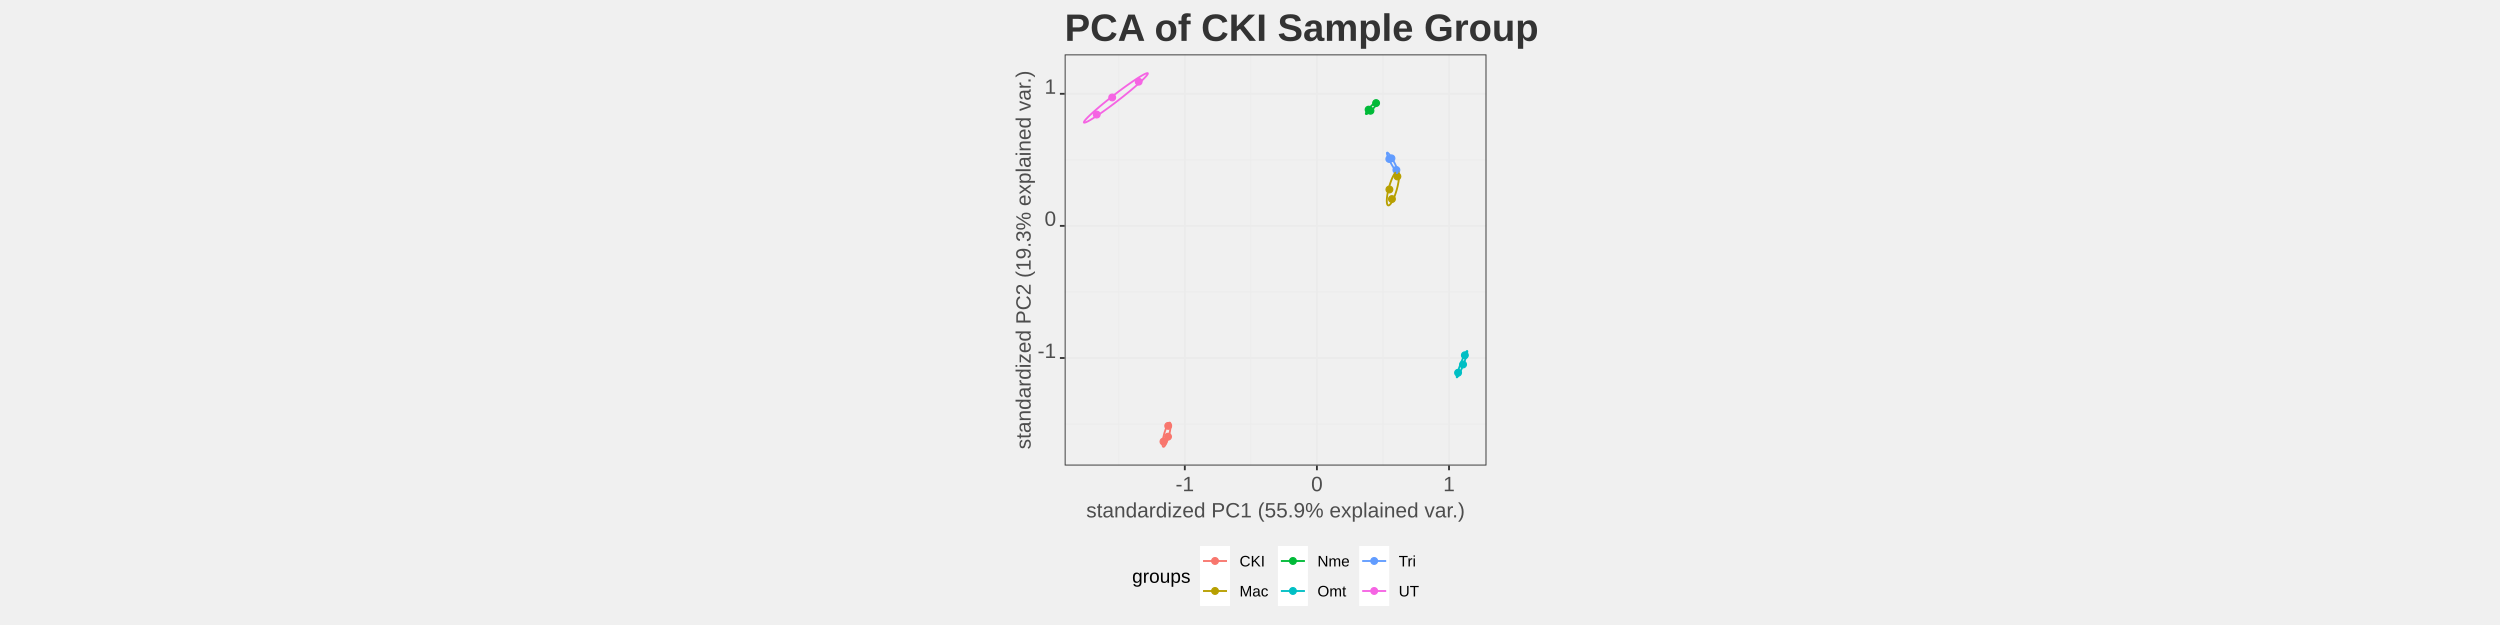
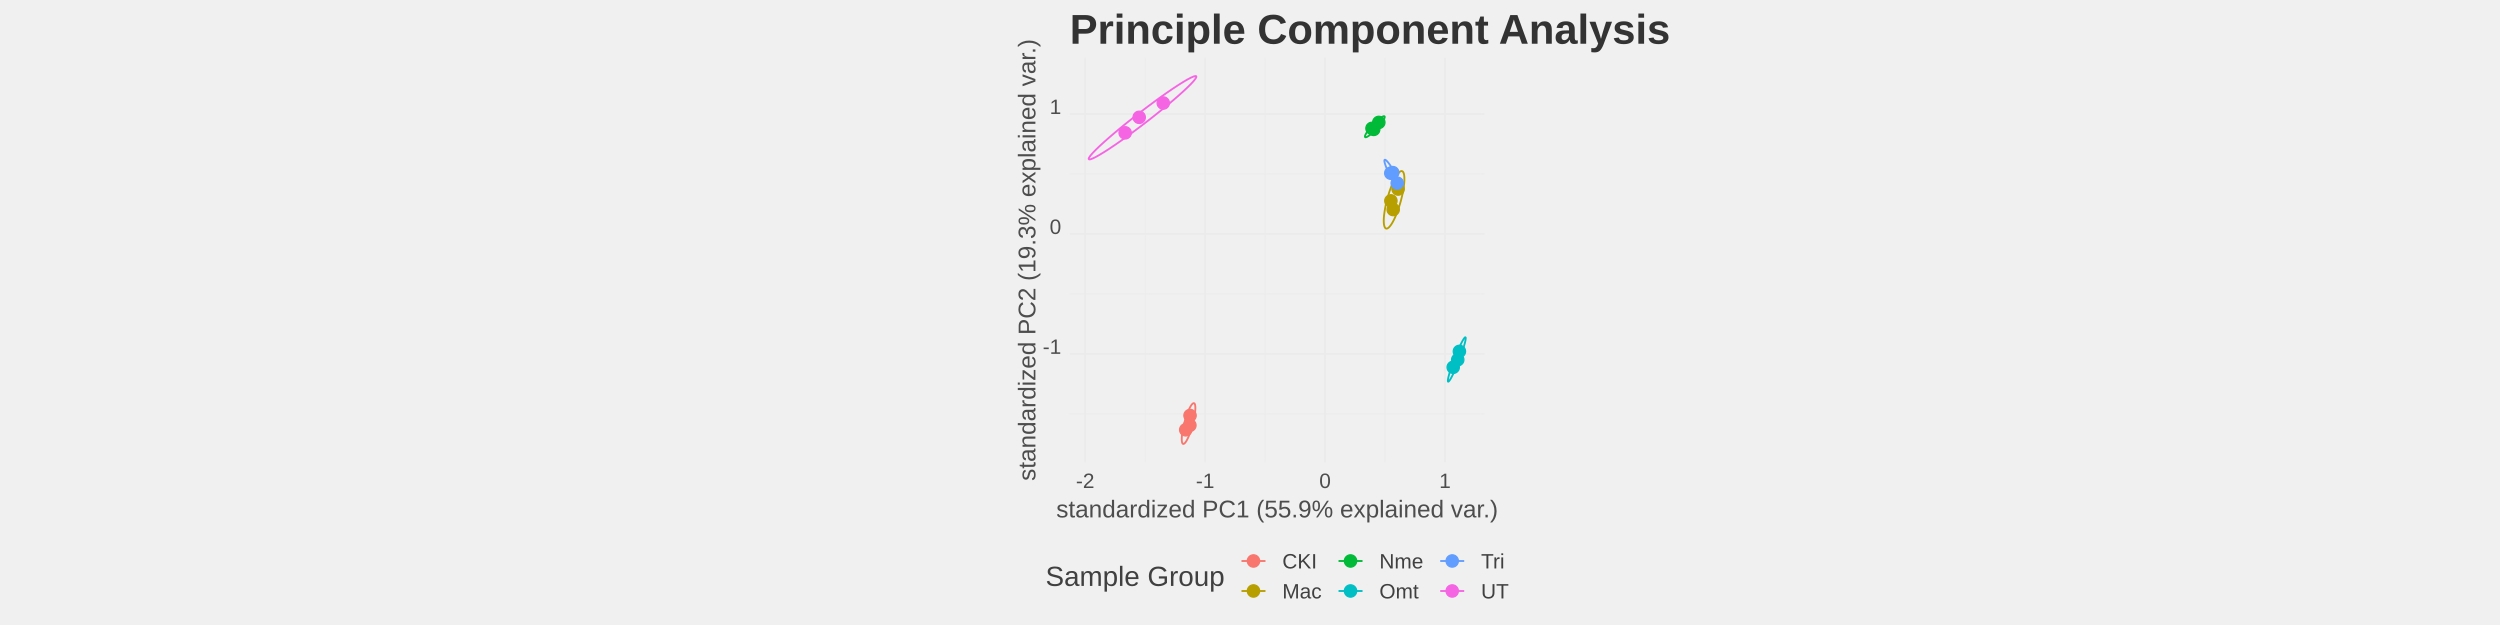
<svg xmlns="http://www.w3.org/2000/svg" class="svglite" width="1440.00pt" height="360.00pt" viewBox="0 0 1440.00 360.00">
  <defs>
    <style type="text/css">
    .svglite line, .svglite polyline, .svglite polygon, .svglite path, .svglite rect, .svglite circle {
      fill: none;
      stroke: #000000;
      stroke-linecap: round;
      stroke-linejoin: round;
      stroke-miterlimit: 10.00;
    }
  </style>
  </defs>
  <rect width="100%" height="100%" style="stroke: none; fill: none;" />
  <defs>
    <clipPath id="cpMC4wMHwxNDQwLjAwfDAuMDB8MzYwLjAw">
      <rect x="0.00" y="0.00" width="1440.00" height="360.00" />
    </clipPath>
  </defs>
  <g clip-path="url(#cpMC4wMHwxNDQwLjAwfDAuMDB8MzYwLjAw)">
</g>
  <defs>
-     <clipPath id="cpNTc4LjMxfDg2MS42OXwwLjAwfDM2MC4wMA==">
-       <rect x="578.31" y="0.00" width="283.37" height="360.00" />
+     <clipPath id="cpNTc5LjQxfDg2MC41OXwwLjAwfDM2MC4wMA==">
+       <rect x="579.41" y="0.00" width="281.17" height="360.00" />
    </clipPath>
  </defs>
-   <g clip-path="url(#cpNTc4LjMxfDg2MS42OXwwLjAwfDM2MC4wMA==)">
-     <rect x="578.31" y="0.00" width="283.37" height="360.00" style="stroke-width: 1.07; stroke: none;" />
+   <g clip-path="url(#cpNTc5LjQxfDg2MC41OXwwLjAwfDM2MC4wMA==)">
+     <rect x="579.41" y="0.00" width="281.17" height="360.00" style="stroke-width: 1.07; stroke: none;" />
  </g>
  <g clip-path="url(#cpMC4wMHwxNDQwLjAwfDAuMDB8MzYwLjAw)">
</g>
  <defs>
-     <clipPath id="cpNjEzLjI1fDg1Ni4yMXwzMS4zNXwyNjguMTQ=">
-       <rect x="613.25" y="31.35" width="242.95" height="236.79" />
+     <clipPath id="cpNjE2LjIwfDg1NS4xMXwzMy4xOXwyNjYuMjk=">
+       <rect x="616.20" y="33.19" width="238.90" height="233.10" />
    </clipPath>
  </defs>
-   <g clip-path="url(#cpNjEzLjI1fDg1Ni4yMXwzMS4zNXwyNjguMTQ=)">
-     <rect x="613.25" y="31.35" width="242.95" height="236.79" style="stroke-width: 1.07; stroke: none;" />
-     <polyline points="613.25,244.25 856.21,244.25 " style="stroke-width: 0.53; stroke: #EBEBEB; stroke-linecap: butt;" />
-     <polyline points="613.25,168.16 856.21,168.16 " style="stroke-width: 0.53; stroke: #EBEBEB; stroke-linecap: butt;" />
-     <polyline points="613.25,92.07 856.21,92.07 " style="stroke-width: 0.53; stroke: #EBEBEB; stroke-linecap: butt;" />
-     <polyline points="644.40,268.14 644.40,31.35 " style="stroke-width: 0.53; stroke: #EBEBEB; stroke-linecap: butt;" />
-     <polyline points="720.49,268.14 720.49,31.35 " style="stroke-width: 0.53; stroke: #EBEBEB; stroke-linecap: butt;" />
-     <polyline points="796.59,268.14 796.59,31.35 " style="stroke-width: 0.53; stroke: #EBEBEB; stroke-linecap: butt;" />
-     <polyline points="613.25,206.21 856.21,206.21 " style="stroke-width: 1.07; stroke: #EBEBEB; stroke-linecap: butt;" />
-     <polyline points="613.25,130.11 856.21,130.11 " style="stroke-width: 1.07; stroke: #EBEBEB; stroke-linecap: butt;" />
-     <polyline points="613.25,54.02 856.21,54.02 " style="stroke-width: 1.07; stroke: #EBEBEB; stroke-linecap: butt;" />
-     <polyline points="682.45,268.14 682.45,31.35 " style="stroke-width: 1.07; stroke: #EBEBEB; stroke-linecap: butt;" />
-     <polyline points="758.54,268.14 758.54,31.35 " style="stroke-width: 1.07; stroke: #EBEBEB; stroke-linecap: butt;" />
-     <polyline points="834.63,268.14 834.63,31.35 " style="stroke-width: 1.07; stroke: #EBEBEB; stroke-linecap: butt;" />
-     <circle cx="670.16" cy="254.36" r="1.95" style="stroke-width: 0.71; stroke: #F8766D; fill: #F8766D;" />
-     <circle cx="672.89" cy="245.31" r="1.95" style="stroke-width: 0.71; stroke: #F8766D; fill: #F8766D;" />
-     <circle cx="672.78" cy="251.52" r="1.95" style="stroke-width: 0.71; stroke: #F8766D; fill: #F8766D;" />
-     <circle cx="800.30" cy="109.14" r="1.95" style="stroke-width: 0.71; stroke: #B79F00; fill: #B79F00;" />
-     <circle cx="801.76" cy="114.65" r="1.95" style="stroke-width: 0.71; stroke: #B79F00; fill: #B79F00;" />
-     <circle cx="804.89" cy="101.64" r="1.95" style="stroke-width: 0.71; stroke: #B79F00; fill: #B79F00;" />
-     <circle cx="789.39" cy="63.80" r="1.95" style="stroke-width: 0.71; stroke: #00BA38; fill: #00BA38;" />
-     <circle cx="792.63" cy="59.37" r="1.95" style="stroke-width: 0.71; stroke: #00BA38; fill: #00BA38;" />
-     <circle cx="788.32" cy="63.15" r="1.95" style="stroke-width: 0.71; stroke: #00BA38; fill: #00BA38;" />
-     <circle cx="839.85" cy="214.71" r="1.95" style="stroke-width: 0.71; stroke: #00BFC4; fill: #00BFC4;" />
-     <circle cx="843.76" cy="204.63" r="1.95" style="stroke-width: 0.71; stroke: #00BFC4; fill: #00BFC4;" />
-     <circle cx="842.72" cy="209.93" r="1.95" style="stroke-width: 0.71; stroke: #00BFC4; fill: #00BFC4;" />
-     <circle cx="801.48" cy="91.20" r="1.95" style="stroke-width: 0.71; stroke: #619CFF; fill: #619CFF;" />
-     <circle cx="800.24" cy="91.58" r="1.95" style="stroke-width: 0.71; stroke: #619CFF; fill: #619CFF;" />
-     <circle cx="804.32" cy="97.91" r="1.95" style="stroke-width: 0.71; stroke: #619CFF; fill: #619CFF;" />
-     <circle cx="640.63" cy="56.14" r="1.95" style="stroke-width: 0.71; stroke: #F564E3; fill: #F564E3;" />
-     <circle cx="631.72" cy="65.98" r="1.95" style="stroke-width: 0.71; stroke: #F564E3; fill: #F564E3;" />
-     <circle cx="655.88" cy="47.06" r="1.95" style="stroke-width: 0.71; stroke: #F564E3; fill: #F564E3;" />
-     <polyline points="669.61,255.74 669.63,256.27 669.69,256.71 669.78,257.04 669.91,257.26 670.07,257.37 670.27,257.37 670.49,257.25 670.73,257.02 671.00,256.69 671.28,256.24 671.57,255.71 671.87,255.08 672.17,254.38 672.46,253.61 672.75,252.79 673.02,251.93 673.28,251.05 673.51,250.15 673.72,249.26 673.90,248.39 674.04,247.55 674.16,246.76 674.23,246.03 674.27,245.37 674.27,244.79 674.23,244.30 674.16,243.92 674.04,243.64 673.90,243.47 673.72,243.41 673.51,243.48 673.28,243.65 673.02,243.93 672.75,244.33 672.46,244.82 672.17,245.40 671.87,246.06 671.57,246.80 671.28,247.60 671.00,248.44 670.73,249.31 670.49,250.20 670.27,251.10 670.07,251.98 669.91,252.84 669.78,253.65 669.69,254.42 669.63,255.12 669.61,255.74 669.61,255.74 669.63,255.12 669.69,254.42 669.78,253.65 669.91,252.84 670.07,251.98 670.27,251.10 670.49,250.20 670.73,249.31 671.00,248.44 671.28,247.60 671.57,246.80 671.87,246.06 672.17,245.40 672.46,244.82 672.75,244.33 673.02,243.93 673.28,243.65 673.51,243.48 673.72,243.41 673.90,243.47 674.04,243.64 674.16,243.92 674.23,244.30 674.27,244.79 674.27,245.37 674.23,246.03 674.16,246.76 674.04,247.55 673.90,248.39 673.72,249.26 673.51,250.15 673.28,251.05 673.02,251.93 672.75,252.79 672.46,253.61 672.17,254.38 671.87,255.08 671.57,255.71 671.28,256.24 671.00,256.69 670.73,257.02 670.49,257.25 670.27,257.37 670.07,257.37 669.91,257.26 669.78,257.04 669.69,256.71 669.63,256.27 669.61,255.74 " style="stroke-width: 1.07; stroke: #F8766D; stroke-linecap: butt;" />
-     <polyline points="798.78,115.67 798.81,116.47 798.90,117.14 799.04,117.67 799.24,118.05 799.48,118.27 799.78,118.33 800.11,118.23 800.49,117.97 800.89,117.55 801.31,116.98 801.75,116.27 802.20,115.44 802.66,114.49 803.10,113.44 803.54,112.31 803.95,111.12 804.34,109.89 804.69,108.63 805.01,107.37 805.28,106.12 805.50,104.92 805.67,103.77 805.79,102.70 805.85,101.73 805.85,100.86 805.79,100.13 805.67,99.53 805.50,99.07 805.28,98.77 805.01,98.63 804.69,98.65 804.34,98.83 803.95,99.17 803.54,99.67 803.10,100.31 802.66,101.08 802.20,101.97 801.75,102.97 801.31,104.06 800.89,105.23 800.49,106.44 800.11,107.69 799.78,108.96 799.48,110.21 799.24,111.44 799.04,112.62 798.90,113.72 798.81,114.75 798.78,115.67 798.78,115.67 798.81,114.75 798.90,113.72 799.04,112.62 799.24,111.44 799.48,110.21 799.78,108.96 800.11,107.69 800.49,106.44 800.89,105.23 801.31,104.06 801.75,102.97 802.20,101.97 802.66,101.08 803.10,100.31 803.54,99.67 803.95,99.17 804.34,98.83 804.69,98.65 805.01,98.63 805.28,98.77 805.50,99.07 805.67,99.53 805.79,100.13 805.85,100.86 805.85,101.73 805.79,102.70 805.67,103.77 805.50,104.92 805.28,106.12 805.01,107.37 804.69,108.63 804.34,109.89 803.95,111.12 803.54,112.31 803.10,113.44 802.66,114.49 802.20,115.44 801.75,116.27 801.31,116.98 800.89,117.55 800.49,117.97 800.11,118.23 799.78,118.33 799.48,118.27 799.24,118.05 799.04,117.67 798.90,117.14 798.81,116.47 798.78,115.67 " style="stroke-width: 1.07; stroke: #B79F00; stroke-linecap: butt;" />
-     <polyline points="786.72,65.46 786.75,65.61 786.83,65.69 786.97,65.72 787.16,65.68 787.40,65.59 787.68,65.44 788.00,65.24 788.36,64.98 788.74,64.68 789.15,64.33 789.57,63.95 790.01,63.54 790.44,63.10 790.87,62.65 791.28,62.19 791.68,61.73 792.05,61.27 792.39,60.83 792.69,60.41 792.95,60.01 793.17,59.65 793.33,59.33 793.44,59.06 793.50,58.84 793.50,58.67 793.44,58.55 793.33,58.50 793.17,58.50 792.95,58.56 792.69,58.68 792.39,58.86 792.05,59.09 791.68,59.37 791.28,59.70 790.87,60.06 790.44,60.46 790.01,60.88 789.57,61.33 789.15,61.78 788.74,62.25 788.36,62.71 788.00,63.16 787.68,63.59 787.40,64.00 787.16,64.38 786.97,64.72 786.83,65.02 786.75,65.27 786.72,65.46 786.72,65.46 786.75,65.27 786.83,65.02 786.97,64.72 787.16,64.38 787.40,64.00 787.68,63.59 788.00,63.16 788.36,62.71 788.74,62.25 789.15,61.78 789.57,61.33 790.01,60.88 790.44,60.46 790.87,60.06 791.28,59.70 791.68,59.37 792.05,59.09 792.39,58.86 792.69,58.68 792.95,58.56 793.17,58.50 793.33,58.50 793.44,58.55 793.50,58.67 793.50,58.84 793.44,59.06 793.33,59.33 793.17,59.65 792.95,60.01 792.69,60.41 792.39,60.83 792.05,61.27 791.68,61.73 791.28,62.19 790.87,62.65 790.44,63.10 790.01,63.54 789.57,63.95 789.15,64.33 788.74,64.68 788.36,64.98 788.00,65.24 787.68,65.44 787.40,65.59 787.16,65.68 786.97,65.72 786.83,65.69 786.75,65.61 786.72,65.46 " style="stroke-width: 1.07; stroke: #00BA38; stroke-linecap: butt;" />
-     <polyline points="839.05,217.05 839.07,217.27 839.15,217.36 839.27,217.34 839.44,217.18 839.65,216.91 839.91,216.52 840.20,216.02 840.52,215.41 840.87,214.71 841.24,213.93 841.62,213.09 842.01,212.18 842.40,211.24 842.79,210.27 843.16,209.30 843.52,208.33 843.86,207.39 844.17,206.48 844.44,205.63 844.67,204.84 844.87,204.14 845.01,203.53 845.11,203.02 845.16,202.62 845.16,202.34 845.11,202.18 845.01,202.15 844.87,202.24 844.67,202.45 844.44,202.78 844.17,203.23 843.86,203.78 843.52,204.44 843.16,205.18 842.79,205.99 842.40,206.87 842.01,207.80 841.62,208.75 841.24,209.73 840.87,210.70 840.52,211.66 840.20,212.58 839.91,213.47 839.65,214.28 839.44,215.03 839.27,215.69 839.15,216.25 839.07,216.71 839.05,217.05 839.05,217.05 839.07,216.71 839.15,216.25 839.27,215.69 839.44,215.03 839.65,214.28 839.91,213.47 840.20,212.58 840.52,211.66 840.87,210.70 841.24,209.73 841.62,208.75 842.01,207.80 842.40,206.87 842.79,205.99 843.16,205.18 843.52,204.44 843.86,203.78 844.17,203.23 844.44,202.78 844.67,202.45 844.87,202.24 845.01,202.15 845.11,202.18 845.16,202.34 845.16,202.62 845.11,203.02 845.01,203.53 844.87,204.14 844.67,204.84 844.44,205.63 844.17,206.48 843.86,207.39 843.52,208.33 843.16,209.30 842.79,210.27 842.40,211.24 842.01,212.18 841.62,213.09 841.24,213.93 840.87,214.71 840.52,215.41 840.20,216.02 839.91,216.52 839.65,216.91 839.44,217.18 839.27,217.34 839.15,217.36 839.07,217.27 839.05,217.05 " style="stroke-width: 1.07; stroke: #00BFC4; stroke-linecap: butt;" />
-     <polyline points="798.86,88.22 798.89,88.51 798.96,88.89 799.09,89.34 799.27,89.87 799.49,90.45 799.75,91.08 800.05,91.76 800.38,92.46 800.74,93.19 801.12,93.92 801.51,94.64 801.92,95.34 802.32,96.02 802.72,96.65 803.11,97.24 803.48,97.76 803.82,98.22 804.14,98.60 804.42,98.89 804.66,99.10 804.86,99.22 805.01,99.25 805.12,99.18 805.17,99.02 805.17,98.77 805.12,98.43 805.01,98.01 804.86,97.53 804.66,96.97 804.42,96.36 804.14,95.71 803.82,95.01 803.48,94.30 803.11,93.57 802.72,92.84 802.32,92.13 801.92,91.44 801.51,90.78 801.12,90.17 800.74,89.61 800.38,89.12 800.05,88.70 799.75,88.37 799.49,88.11 799.27,87.95 799.09,87.88 798.96,87.90 798.89,88.01 798.86,88.22 798.86,88.22 798.89,88.01 798.96,87.90 799.09,87.88 799.27,87.95 799.49,88.11 799.75,88.37 800.05,88.70 800.38,89.12 800.74,89.61 801.12,90.17 801.51,90.78 801.92,91.44 802.32,92.13 802.72,92.84 803.11,93.57 803.48,94.30 803.82,95.01 804.14,95.71 804.42,96.36 804.66,96.97 804.86,97.53 805.01,98.01 805.12,98.43 805.17,98.77 805.17,99.02 805.12,99.18 805.01,99.25 804.86,99.22 804.66,99.10 804.42,98.89 804.14,98.60 803.82,98.22 803.48,97.76 803.11,97.24 802.72,96.65 802.32,96.02 801.92,95.34 801.51,94.64 801.12,93.92 800.74,93.19 800.38,92.46 800.05,91.76 799.75,91.08 799.49,90.45 799.27,89.87 799.09,89.34 798.96,88.89 798.89,88.51 798.86,88.22 " style="stroke-width: 1.07; stroke: #619CFF; stroke-linecap: butt;" />
-     <polyline points="624.30,70.46 624.45,70.66 624.90,70.62 625.64,70.36 626.67,69.86 627.96,69.14 629.49,68.21 631.24,67.09 633.18,65.79 635.28,64.34 637.49,62.76 639.80,61.07 642.15,59.31 644.51,57.49 646.85,55.66 649.11,53.85 651.28,52.07 653.30,50.36 655.14,48.76 656.79,47.28 658.20,45.95 659.36,44.79 660.25,43.82 660.85,43.05 661.15,42.51 661.15,42.20 660.85,42.11 660.25,42.26 659.36,42.65 658.20,43.26 656.79,44.08 655.14,45.11 653.30,46.32 651.28,47.70 649.11,49.22 646.85,50.86 644.51,52.59 642.15,54.38 639.80,56.20 637.49,58.03 635.28,59.83 633.18,61.58 631.24,63.24 629.49,64.78 627.96,66.19 626.67,67.44 625.64,68.51 624.90,69.37 624.45,70.03 624.30,70.46 624.30,70.46 624.45,70.03 624.90,69.37 625.64,68.51 626.67,67.44 627.96,66.19 629.49,64.78 631.24,63.24 633.18,61.58 635.28,59.83 637.49,58.03 639.80,56.20 642.15,54.38 644.51,52.59 646.85,50.86 649.11,49.22 651.28,47.70 653.30,46.32 655.14,45.11 656.79,44.08 658.20,43.26 659.36,42.65 660.25,42.26 660.85,42.11 661.15,42.20 661.15,42.51 660.85,43.05 660.25,43.82 659.36,44.79 658.20,45.95 656.79,47.28 655.14,48.76 653.30,50.36 651.28,52.07 649.11,53.85 646.85,55.66 644.51,57.49 642.15,59.31 639.80,61.07 637.49,62.76 635.28,64.34 633.18,65.79 631.24,67.09 629.49,68.21 627.96,69.14 626.67,69.86 625.64,70.36 624.90,70.62 624.45,70.66 624.30,70.46 " style="stroke-width: 1.07; stroke: #F564E3; stroke-linecap: butt;" />
-     <rect x="613.25" y="31.35" width="242.95" height="236.79" style="stroke-width: 1.07; stroke: #333333;" />
+   <g clip-path="url(#cpNjE2LjIwfDg1NS4xMXwzMy4xOXwyNjYuMjk=)">
+     <rect x="616.20" y="33.19" width="238.90" height="233.10" style="stroke-width: 1.07; stroke: none;" />
+     <polyline points="616.20,238.38 855.11,238.38 " style="stroke-width: 0.53; stroke: #EBEBEB; stroke-linecap: butt;" />
+     <polyline points="616.20,169.29 855.11,169.29 " style="stroke-width: 0.53; stroke: #EBEBEB; stroke-linecap: butt;" />
+     <polyline points="616.20,100.20 855.11,100.20 " style="stroke-width: 0.53; stroke: #EBEBEB; stroke-linecap: butt;" />
+     <polyline points="659.60,266.29 659.60,33.19 " style="stroke-width: 0.53; stroke: #EBEBEB; stroke-linecap: butt;" />
+     <polyline points="728.69,266.29 728.69,33.19 " style="stroke-width: 0.53; stroke: #EBEBEB; stroke-linecap: butt;" />
+     <polyline points="797.78,266.29 797.78,33.19 " style="stroke-width: 0.53; stroke: #EBEBEB; stroke-linecap: butt;" />
+     <polyline points="616.20,203.83 855.11,203.83 " style="stroke-width: 1.07; stroke: #EBEBEB; stroke-linecap: butt;" />
+     <polyline points="616.20,134.75 855.11,134.75 " style="stroke-width: 1.07; stroke: #EBEBEB; stroke-linecap: butt;" />
+     <polyline points="616.20,65.66 855.11,65.66 " style="stroke-width: 1.07; stroke: #EBEBEB; stroke-linecap: butt;" />
+     <polyline points="625.06,266.29 625.06,33.19 " style="stroke-width: 1.07; stroke: #EBEBEB; stroke-linecap: butt;" />
+     <polyline points="694.15,266.29 694.15,33.19 " style="stroke-width: 1.07; stroke: #EBEBEB; stroke-linecap: butt;" />
+     <polyline points="763.23,266.29 763.23,33.19 " style="stroke-width: 1.07; stroke: #EBEBEB; stroke-linecap: butt;" />
+     <polyline points="832.32,266.29 832.32,33.19 " style="stroke-width: 1.07; stroke: #EBEBEB; stroke-linecap: butt;" />
+     <circle cx="682.99" cy="247.56" r="1.95" style="stroke-width: 0.71; stroke: #F8766D; stroke-opacity: 0.80; fill: #F8766D; fill-opacity: 0.80;" />
+     <circle cx="685.46" cy="239.34" r="1.95" style="stroke-width: 0.71; stroke: #F8766D; stroke-opacity: 0.80; fill: #F8766D; fill-opacity: 0.80;" />
+     <circle cx="685.37" cy="244.98" r="1.95" style="stroke-width: 0.71; stroke: #F8766D; stroke-opacity: 0.80; fill: #F8766D; fill-opacity: 0.80;" />
+     <circle cx="801.15" cy="115.70" r="1.95" style="stroke-width: 0.71; stroke: #B79F00; stroke-opacity: 0.80; fill: #B79F00; fill-opacity: 0.80;" />
+     <circle cx="802.48" cy="120.70" r="1.95" style="stroke-width: 0.71; stroke: #B79F00; stroke-opacity: 0.80; fill: #B79F00; fill-opacity: 0.80;" />
+     <circle cx="805.31" cy="108.89" r="1.95" style="stroke-width: 0.71; stroke: #B79F00; stroke-opacity: 0.80; fill: #B79F00; fill-opacity: 0.80;" />
+     <circle cx="791.25" cy="74.53" r="1.95" style="stroke-width: 0.71; stroke: #00BA38; stroke-opacity: 0.80; fill: #00BA38; fill-opacity: 0.80;" />
+     <circle cx="794.19" cy="70.51" r="1.95" style="stroke-width: 0.71; stroke: #00BA38; stroke-opacity: 0.80; fill: #00BA38; fill-opacity: 0.80;" />
+     <circle cx="790.27" cy="73.95" r="1.95" style="stroke-width: 0.71; stroke: #00BA38; stroke-opacity: 0.80; fill: #00BA38; fill-opacity: 0.80;" />
+     <circle cx="837.05" cy="211.55" r="1.95" style="stroke-width: 0.71; stroke: #00BFC4; stroke-opacity: 0.80; fill: #00BFC4; fill-opacity: 0.80;" />
+     <circle cx="840.61" cy="202.40" r="1.95" style="stroke-width: 0.71; stroke: #00BFC4; stroke-opacity: 0.80; fill: #00BFC4; fill-opacity: 0.80;" />
+     <circle cx="839.66" cy="207.21" r="1.95" style="stroke-width: 0.71; stroke: #00BFC4; stroke-opacity: 0.80; fill: #00BFC4; fill-opacity: 0.80;" />
+     <circle cx="802.22" cy="99.42" r="1.95" style="stroke-width: 0.71; stroke: #619CFF; stroke-opacity: 0.80; fill: #619CFF; fill-opacity: 0.80;" />
+     <circle cx="801.10" cy="99.76" r="1.95" style="stroke-width: 0.71; stroke: #619CFF; stroke-opacity: 0.80; fill: #619CFF; fill-opacity: 0.80;" />
+     <circle cx="804.80" cy="105.50" r="1.95" style="stroke-width: 0.71; stroke: #619CFF; stroke-opacity: 0.80; fill: #619CFF; fill-opacity: 0.80;" />
+     <circle cx="656.18" cy="67.58" r="1.95" style="stroke-width: 0.71; stroke: #F564E3; stroke-opacity: 0.80; fill: #F564E3; fill-opacity: 0.80;" />
+     <circle cx="648.09" cy="76.51" r="1.95" style="stroke-width: 0.71; stroke: #F564E3; stroke-opacity: 0.80; fill: #F564E3; fill-opacity: 0.80;" />
+     <circle cx="670.03" cy="59.34" r="1.95" style="stroke-width: 0.71; stroke: #F564E3; stroke-opacity: 0.80; fill: #F564E3; fill-opacity: 0.80;" />
+     <polyline points="680.68,252.94 680.72,253.83 680.81,254.57 680.97,255.13 681.19,255.50 681.46,255.69 681.79,255.69 682.16,255.49 682.57,255.10 683.02,254.53 683.49,253.79 683.98,252.88 684.48,251.83 684.98,250.65 685.48,249.36 685.96,247.98 686.42,246.54 686.85,245.05 687.25,243.54 687.60,242.04 687.90,240.58 688.14,239.16 688.33,237.83 688.46,236.60 688.52,235.49 688.52,234.52 688.46,233.70 688.33,233.05 688.14,232.58 687.90,232.30 687.60,232.21 687.25,232.31 686.85,232.60 686.42,233.08 685.96,233.74 685.48,234.57 684.98,235.55 684.48,236.66 683.98,237.90 683.49,239.24 683.02,240.66 682.57,242.12 682.16,243.62 681.79,245.13 681.46,246.62 681.19,248.06 680.97,249.43 680.81,250.72 680.72,251.89 680.68,252.94 680.68,252.94 680.72,251.89 680.81,250.72 680.97,249.43 681.19,248.06 681.46,246.62 681.79,245.13 682.16,243.62 682.57,242.12 683.02,240.66 683.49,239.24 683.98,237.90 684.48,236.66 684.98,235.55 685.48,234.57 685.96,233.74 686.42,233.08 686.85,232.60 687.25,232.31 687.60,232.21 687.90,232.30 688.14,232.58 688.33,233.05 688.46,233.70 688.52,234.52 688.52,235.49 688.46,236.60 688.33,237.83 688.14,239.16 687.90,240.58 687.60,242.04 687.25,243.54 686.85,245.05 686.42,246.54 685.96,247.98 685.48,249.36 684.98,250.65 684.48,251.83 683.98,252.88 683.49,253.79 683.02,254.53 682.57,255.10 682.16,255.49 681.79,255.69 681.46,255.69 681.19,255.50 680.97,255.13 680.81,254.57 680.72,253.83 680.68,252.94 " style="stroke-width: 1.07; stroke: #F8766D; stroke-linecap: butt;" />
+     <polyline points="797.03,127.20 797.08,128.55 797.23,129.68 797.47,130.57 797.80,131.21 798.21,131.58 798.71,131.68 799.27,131.51 799.90,131.07 800.57,130.36 801.29,129.41 802.03,128.22 802.79,126.82 803.55,125.22 804.30,123.46 805.03,121.56 805.73,119.55 806.38,117.47 806.98,115.35 807.51,113.23 807.97,111.14 808.34,109.11 808.63,107.19 808.82,105.39 808.92,103.75 808.92,102.30 808.82,101.05 808.63,100.04 808.34,99.28 807.97,98.77 807.51,98.54 806.98,98.57 806.38,98.88 805.73,99.45 805.03,100.28 804.30,101.36 803.55,102.66 802.79,104.16 802.03,105.84 801.29,107.68 800.57,109.63 799.90,111.68 799.27,113.78 798.71,115.91 798.21,118.02 797.80,120.08 797.47,122.06 797.23,123.93 797.08,125.65 797.03,127.20 797.03,127.20 797.08,125.65 797.23,123.93 797.47,122.06 797.80,120.08 798.21,118.02 798.71,115.91 799.27,113.78 799.90,111.68 800.57,109.63 801.29,107.68 802.03,105.84 802.79,104.16 803.55,102.66 804.30,101.36 805.03,100.28 805.73,99.45 806.38,98.88 806.98,98.57 807.51,98.54 807.97,98.77 808.34,99.28 808.63,100.04 808.82,101.05 808.92,102.30 808.92,103.75 808.82,105.39 808.63,107.19 808.34,109.11 807.97,111.14 807.51,113.23 806.98,115.35 806.38,117.47 805.73,119.55 805.03,121.56 804.30,123.46 803.55,125.22 802.79,126.82 802.03,128.22 801.29,129.41 800.57,130.36 799.90,131.07 799.27,131.51 798.71,131.68 798.21,131.58 797.80,131.21 797.47,130.57 797.23,129.68 797.08,128.55 797.03,127.20 " style="stroke-width: 1.07; stroke: #B79F00; stroke-linecap: butt;" />
+     <polyline points="786.20,78.65 786.24,78.89 786.38,79.03 786.61,79.08 786.93,79.02 787.33,78.86 787.80,78.61 788.34,78.27 788.94,77.84 789.59,77.33 790.28,76.75 790.99,76.11 791.72,75.41 792.45,74.68 793.17,73.92 793.87,73.14 794.54,72.37 795.16,71.60 795.73,70.85 796.24,70.14 796.68,69.48 797.04,68.88 797.31,68.34 797.50,67.88 797.59,67.50 797.59,67.21 797.50,67.02 797.31,66.93 797.04,66.93 796.68,67.04 796.24,67.24 795.73,67.54 795.16,67.93 794.54,68.40 793.87,68.94 793.17,69.56 792.45,70.23 791.72,70.94 790.99,71.69 790.28,72.46 789.59,73.24 788.94,74.01 788.34,74.77 787.80,75.50 787.33,76.19 786.93,76.82 786.61,77.40 786.38,77.90 786.24,78.32 786.20,78.65 786.20,78.65 786.24,78.32 786.38,77.90 786.61,77.40 786.93,76.82 787.33,76.19 787.80,75.50 788.34,74.77 788.94,74.01 789.59,73.24 790.28,72.46 790.99,71.69 791.72,70.94 792.45,70.23 793.17,69.56 793.87,68.94 794.54,68.40 795.16,67.93 795.73,67.54 796.24,67.24 796.68,67.04 797.04,66.93 797.31,66.93 797.50,67.02 797.59,67.21 797.59,67.50 797.50,67.88 797.31,68.34 797.04,68.88 796.68,69.48 796.24,70.14 795.73,70.85 795.16,71.60 794.54,72.37 793.87,73.14 793.17,73.92 792.45,74.68 791.72,75.41 790.99,76.11 790.28,76.75 789.59,77.33 788.94,77.84 788.34,78.27 787.80,78.61 787.33,78.86 786.93,79.02 786.61,79.08 786.38,79.03 786.24,78.89 786.20,78.65 " style="stroke-width: 1.07; stroke: #00BA38; stroke-linecap: butt;" />
+     <polyline points="833.96,219.32 834.00,219.69 834.13,219.86 834.33,219.81 834.62,219.55 834.98,219.09 835.41,218.44 835.90,217.59 836.44,216.57 837.02,215.40 837.64,214.09 838.29,212.66 838.94,211.14 839.60,209.56 840.25,207.93 840.89,206.29 841.49,204.66 842.05,203.07 842.57,201.55 843.03,200.11 843.42,198.79 843.75,197.61 844.00,196.58 844.16,195.72 844.25,195.05 844.25,194.58 844.16,194.31 844.00,194.25 843.75,194.40 843.42,194.76 843.03,195.32 842.57,196.08 842.05,197.01 841.49,198.11 840.89,199.35 840.25,200.73 839.60,202.20 838.94,203.76 838.29,205.37 837.64,207.01 837.02,208.64 836.44,210.26 835.90,211.82 835.41,213.30 834.98,214.68 834.62,215.93 834.33,217.04 834.13,217.98 834.00,218.75 833.96,219.32 833.96,219.32 834.00,218.75 834.13,217.98 834.33,217.04 834.62,215.93 834.98,214.68 835.41,213.30 835.90,211.82 836.44,210.26 837.02,208.64 837.64,207.01 838.29,205.37 838.94,203.76 839.60,202.20 840.25,200.73 840.89,199.35 841.49,198.11 842.05,197.01 842.57,196.08 843.03,195.32 843.42,194.76 843.75,194.40 844.00,194.25 844.16,194.31 844.25,194.58 844.25,195.05 844.16,195.72 844.00,196.58 843.75,197.61 843.42,198.79 843.03,200.11 842.57,201.55 842.05,203.07 841.49,204.66 840.89,206.29 840.25,207.93 839.60,209.56 838.94,211.14 838.29,212.66 837.64,214.09 837.02,215.40 836.44,216.57 835.90,217.59 835.41,218.44 834.98,219.09 834.62,219.55 834.33,219.81 834.13,219.86 834.00,219.69 833.96,219.32 " style="stroke-width: 1.07; stroke: #00BFC4; stroke-linecap: butt;" />
+     <polyline points="797.40,92.57 797.44,93.07 797.57,93.70 797.79,94.46 798.08,95.34 798.45,96.32 798.89,97.39 799.40,98.53 799.96,99.71 800.56,100.93 801.20,102.15 801.86,103.37 802.54,104.56 803.22,105.69 803.89,106.76 804.54,107.75 805.16,108.63 805.75,109.39 806.28,110.03 806.75,110.53 807.16,110.88 807.49,111.08 807.75,111.12 807.92,111.01 808.01,110.73 808.01,110.31 807.92,109.75 807.75,109.05 807.49,108.23 807.16,107.29 806.75,106.27 806.28,105.17 805.75,104.00 805.16,102.80 804.54,101.58 803.89,100.35 803.22,99.15 802.54,97.99 801.86,96.88 801.20,95.85 800.56,94.92 799.96,94.09 799.40,93.39 798.89,92.82 798.45,92.39 798.08,92.12 797.79,92.00 797.57,92.03 797.44,92.23 797.40,92.57 797.40,92.57 797.44,92.23 797.57,92.03 797.79,92.00 798.08,92.12 798.45,92.39 798.89,92.82 799.40,93.39 799.96,94.09 800.56,94.92 801.20,95.85 801.86,96.88 802.54,97.99 803.22,99.15 803.89,100.35 804.54,101.58 805.16,102.80 805.75,104.00 806.28,105.17 806.75,106.27 807.16,107.29 807.49,108.23 807.75,109.05 807.92,109.75 808.01,110.31 808.01,110.73 807.92,111.01 807.75,111.12 807.49,111.08 807.16,110.88 806.75,110.53 806.28,110.03 805.75,109.39 805.16,108.63 804.54,107.75 803.89,106.76 803.22,105.69 802.54,104.56 801.86,103.37 801.20,102.15 800.56,100.93 799.96,99.71 799.40,98.53 798.89,97.39 798.45,96.32 798.08,95.34 797.79,94.46 797.57,93.70 797.44,93.07 797.40,92.57 " style="stroke-width: 1.07; stroke: #619CFF; stroke-linecap: butt;" />
+     <polyline points="627.06,91.48 627.32,91.81 628.08,91.76 629.33,91.30 631.06,90.47 633.22,89.26 635.80,87.70 638.75,85.81 642.01,83.62 645.53,81.18 649.27,78.52 653.14,75.68 657.10,72.71 661.08,69.66 665.00,66.59 668.81,63.53 672.45,60.54 675.85,57.67 678.96,54.97 681.73,52.48 684.10,50.24 686.06,48.29 687.55,46.66 688.56,45.37 689.07,44.46 689.07,43.93 688.56,43.79 687.55,44.04 686.06,44.69 684.10,45.71 681.73,47.10 678.96,48.83 675.85,50.87 672.45,53.19 668.81,55.75 665.00,58.50 661.08,61.41 657.10,64.43 653.14,67.50 649.27,70.57 645.53,73.60 642.01,76.53 638.75,79.33 635.80,81.93 633.22,84.30 631.06,86.40 629.33,88.19 628.08,89.65 627.32,90.75 627.06,91.48 627.06,91.48 627.32,90.75 628.08,89.65 629.33,88.19 631.06,86.40 633.22,84.30 635.80,81.93 638.75,79.33 642.01,76.53 645.53,73.60 649.27,70.57 653.14,67.50 657.10,64.43 661.08,61.41 665.00,58.50 668.81,55.75 672.45,53.19 675.85,50.87 678.96,48.83 681.73,47.10 684.10,45.71 686.06,44.69 687.55,44.04 688.56,43.79 689.07,43.93 689.07,44.46 688.56,45.37 687.55,46.66 686.06,48.29 684.10,50.24 681.73,52.48 678.96,54.97 675.85,57.67 672.45,60.54 668.81,63.53 665.00,66.59 661.08,69.66 657.10,72.71 653.14,75.68 649.27,78.52 645.53,81.18 642.01,83.62 638.75,85.81 635.80,87.70 633.22,89.26 631.06,90.47 629.33,91.30 628.08,91.76 627.32,91.81 627.06,91.48 " style="stroke-width: 1.07; stroke: #F564E3; stroke-linecap: butt;" />
+     <circle cx="682.99" cy="247.56" r="3.56" style="stroke-width: 0.71; stroke: #F8766D; fill: #F8766D;" />
+     <circle cx="685.46" cy="239.34" r="3.56" style="stroke-width: 0.71; stroke: #F8766D; fill: #F8766D;" />
+     <circle cx="685.37" cy="244.98" r="3.56" style="stroke-width: 0.71; stroke: #F8766D; fill: #F8766D;" />
+     <circle cx="801.15" cy="115.70" r="3.56" style="stroke-width: 0.71; stroke: #B79F00; fill: #B79F00;" />
+     <circle cx="802.48" cy="120.70" r="3.56" style="stroke-width: 0.71; stroke: #B79F00; fill: #B79F00;" />
+     <circle cx="805.31" cy="108.89" r="3.56" style="stroke-width: 0.71; stroke: #B79F00; fill: #B79F00;" />
+     <circle cx="791.25" cy="74.53" r="3.56" style="stroke-width: 0.71; stroke: #00BA38; fill: #00BA38;" />
+     <circle cx="794.19" cy="70.51" r="3.56" style="stroke-width: 0.71; stroke: #00BA38; fill: #00BA38;" />
+     <circle cx="790.27" cy="73.95" r="3.56" style="stroke-width: 0.71; stroke: #00BA38; fill: #00BA38;" />
+     <circle cx="837.05" cy="211.55" r="3.56" style="stroke-width: 0.71; stroke: #00BFC4; fill: #00BFC4;" />
+     <circle cx="840.61" cy="202.40" r="3.56" style="stroke-width: 0.71; stroke: #00BFC4; fill: #00BFC4;" />
+     <circle cx="839.66" cy="207.21" r="3.56" style="stroke-width: 0.71; stroke: #00BFC4; fill: #00BFC4;" />
+     <circle cx="802.22" cy="99.42" r="3.56" style="stroke-width: 0.71; stroke: #619CFF; fill: #619CFF;" />
+     <circle cx="801.10" cy="99.76" r="3.56" style="stroke-width: 0.71; stroke: #619CFF; fill: #619CFF;" />
+     <circle cx="804.80" cy="105.50" r="3.56" style="stroke-width: 0.71; stroke: #619CFF; fill: #619CFF;" />
+     <circle cx="656.18" cy="67.58" r="3.56" style="stroke-width: 0.71; stroke: #F564E3; fill: #F564E3;" />
+     <circle cx="648.09" cy="76.51" r="3.56" style="stroke-width: 0.71; stroke: #F564E3; fill: #F564E3;" />
+     <circle cx="670.03" cy="59.34" r="3.56" style="stroke-width: 0.71; stroke: #F564E3; fill: #F564E3;" />
  </g>
  <g clip-path="url(#cpMC4wMHwxNDQwLjAwfDAuMDB8MzYwLjAw)">
-     <text x="608.32" y="206.21" text-anchor="end" style="font-size: 12.00px; fill: #4D4D4D; font-family: Arial;" textLength="10.67px" lengthAdjust="spacingAndGlyphs">-1</text>
-     <text x="608.32" y="130.11" text-anchor="end" style="font-size: 12.00px; fill: #4D4D4D; font-family: Arial;" textLength="6.67px" lengthAdjust="spacingAndGlyphs">0</text>
-     <text x="608.32" y="54.02" text-anchor="end" style="font-size: 12.00px; fill: #4D4D4D; font-family: Arial;" textLength="6.67px" lengthAdjust="spacingAndGlyphs">1</text>
-     <polyline points="610.51,206.21 613.25,206.21 " style="stroke-width: 1.07; stroke: #333333; stroke-linecap: butt;" />
-     <polyline points="610.51,130.11 613.25,130.11 " style="stroke-width: 1.07; stroke: #333333; stroke-linecap: butt;" />
-     <polyline points="610.51,54.02 613.25,54.02 " style="stroke-width: 1.07; stroke: #333333; stroke-linecap: butt;" />
-     <polyline points="682.45,270.88 682.45,268.14 " style="stroke-width: 1.07; stroke: #333333; stroke-linecap: butt;" />
-     <polyline points="758.54,270.88 758.54,268.14 " style="stroke-width: 1.07; stroke: #333333; stroke-linecap: butt;" />
-     <polyline points="834.63,270.88 834.63,268.14 " style="stroke-width: 1.07; stroke: #333333; stroke-linecap: butt;" />
-     <text x="682.45" y="282.93" text-anchor="middle" style="font-size: 12.00px; fill: #4D4D4D; font-family: Arial;" textLength="10.67px" lengthAdjust="spacingAndGlyphs">-1</text>
-     <text x="758.54" y="282.93" text-anchor="middle" style="font-size: 12.00px; fill: #4D4D4D; font-family: Arial;" textLength="6.67px" lengthAdjust="spacingAndGlyphs">0</text>
-     <text x="834.63" y="282.93" text-anchor="middle" style="font-size: 12.00px; fill: #4D4D4D; font-family: Arial;" textLength="6.67px" lengthAdjust="spacingAndGlyphs">1</text>
-     <text x="734.73" y="298.04" text-anchor="middle" style="font-size: 12.00px; fill: #4D4D4D; font-family: Arial;" textLength="218.15px" lengthAdjust="spacingAndGlyphs">standardized PC1 (55.9% explained var.)</text>
-     <text transform="translate(593.65,149.74) rotate(-90)" text-anchor="middle" style="font-size: 12.00px; fill: #4D4D4D; font-family: Arial;" textLength="218.15px" lengthAdjust="spacingAndGlyphs">standardized PC2 (19.3% explained var.)</text>
-     <rect x="646.61" y="309.00" width="176.24" height="45.52" style="stroke-width: 0.75; stroke: none;" />
-     <rect x="646.61" y="309.00" width="176.24" height="45.52" style="stroke-width: 1.07; stroke: none;" />
-     <text x="652.09" y="335.70" style="font-size: 11.00px; font-family: Arial;" textLength="33.65px" lengthAdjust="spacingAndGlyphs">groups</text>
-     <rect x="691.21" y="314.48" width="17.28" height="17.28" style="stroke-width: 1.07; stroke: none; fill: #FFFFFF;" />
-     <circle cx="699.85" cy="323.12" r="1.95" style="stroke-width: 0.71; stroke: #F8766D; fill: #F8766D;" />
-     <line x1="692.94" y1="323.12" x2="706.76" y2="323.12" style="stroke-width: 1.07; stroke: #F8766D; stroke-linecap: butt;" />
-     <rect x="691.21" y="331.76" width="17.28" height="17.28" style="stroke-width: 1.07; stroke: none; fill: #FFFFFF;" />
-     <circle cx="699.85" cy="340.40" r="1.95" style="stroke-width: 0.71; stroke: #B79F00; fill: #B79F00;" />
-     <line x1="692.94" y1="340.40" x2="706.76" y2="340.40" style="stroke-width: 1.07; stroke: #B79F00; stroke-linecap: butt;" />
-     <rect x="736.08" y="314.48" width="17.28" height="17.28" style="stroke-width: 1.07; stroke: none; fill: #FFFFFF;" />
-     <circle cx="744.72" cy="323.12" r="1.95" style="stroke-width: 0.71; stroke: #00BA38; fill: #00BA38;" />
-     <line x1="737.80" y1="323.12" x2="751.63" y2="323.12" style="stroke-width: 1.07; stroke: #00BA38; stroke-linecap: butt;" />
-     <rect x="736.08" y="331.76" width="17.28" height="17.28" style="stroke-width: 1.07; stroke: none; fill: #FFFFFF;" />
-     <circle cx="744.72" cy="340.40" r="1.95" style="stroke-width: 0.71; stroke: #00BFC4; fill: #00BFC4;" />
-     <line x1="737.80" y1="340.40" x2="751.63" y2="340.40" style="stroke-width: 1.07; stroke: #00BFC4; stroke-linecap: butt;" />
-     <rect x="782.89" y="314.48" width="17.28" height="17.28" style="stroke-width: 1.07; stroke: none; fill: #FFFFFF;" />
-     <circle cx="791.53" cy="323.12" r="1.95" style="stroke-width: 0.71; stroke: #619CFF; fill: #619CFF;" />
-     <line x1="784.62" y1="323.12" x2="798.44" y2="323.12" style="stroke-width: 1.07; stroke: #619CFF; stroke-linecap: butt;" />
-     <rect x="782.89" y="331.76" width="17.28" height="17.28" style="stroke-width: 1.07; stroke: none; fill: #FFFFFF;" />
-     <circle cx="791.53" cy="340.40" r="1.95" style="stroke-width: 0.71; stroke: #F564E3; fill: #F564E3;" />
-     <line x1="784.62" y1="340.40" x2="798.44" y2="340.40" style="stroke-width: 1.07; stroke: #F564E3; stroke-linecap: butt;" />
-     <text x="713.97" y="326.27" style="font-size: 8.80px; font-family: Arial;" textLength="14.67px" lengthAdjust="spacingAndGlyphs">CKI</text>
-     <text x="713.97" y="343.55" style="font-size: 8.80px; font-family: Arial;" textLength="16.62px" lengthAdjust="spacingAndGlyphs">Mac</text>
-     <text x="758.84" y="326.27" style="font-size: 8.80px; font-family: Arial;" textLength="18.58px" lengthAdjust="spacingAndGlyphs">Nme</text>
-     <text x="758.84" y="343.55" style="font-size: 8.80px; font-family: Arial;" textLength="16.62px" lengthAdjust="spacingAndGlyphs">Omt</text>
-     <text x="805.65" y="326.27" style="font-size: 8.80px; font-family: Arial;" textLength="9.93px" lengthAdjust="spacingAndGlyphs">Tri</text>
-     <text x="805.65" y="343.55" style="font-size: 8.80px; font-family: Arial;" textLength="11.72px" lengthAdjust="spacingAndGlyphs">UT</text>
-     <text x="613.25" y="23.55" style="font-size: 22.00px; font-weight: bold; fill: #333333; font-family: Arial;" textLength="273.03px" lengthAdjust="spacingAndGlyphs">PCA of CKI Sample Group</text>
+     <text x="611.27" y="203.83" text-anchor="end" style="font-size: 12.00px; fill: #4D4D4D; font-family: Arial;" textLength="10.67px" lengthAdjust="spacingAndGlyphs">-1</text>
+     <text x="611.27" y="134.75" text-anchor="end" style="font-size: 12.00px; fill: #4D4D4D; font-family: Arial;" textLength="6.67px" lengthAdjust="spacingAndGlyphs">0</text>
+     <text x="611.27" y="65.66" text-anchor="end" style="font-size: 12.00px; fill: #4D4D4D; font-family: Arial;" textLength="6.67px" lengthAdjust="spacingAndGlyphs">1</text>
+     <text x="625.06" y="281.08" text-anchor="middle" style="font-size: 12.00px; fill: #4D4D4D; font-family: Arial;" textLength="10.67px" lengthAdjust="spacingAndGlyphs">-2</text>
+     <text x="694.15" y="281.08" text-anchor="middle" style="font-size: 12.00px; fill: #4D4D4D; font-family: Arial;" textLength="10.67px" lengthAdjust="spacingAndGlyphs">-1</text>
+     <text x="763.23" y="281.08" text-anchor="middle" style="font-size: 12.00px; fill: #4D4D4D; font-family: Arial;" textLength="6.67px" lengthAdjust="spacingAndGlyphs">0</text>
+     <text x="832.32" y="281.08" text-anchor="middle" style="font-size: 12.00px; fill: #4D4D4D; font-family: Arial;" textLength="6.67px" lengthAdjust="spacingAndGlyphs">1</text>
+     <text x="735.65" y="298.04" text-anchor="middle" style="font-size: 14.00px; fill: #4D4D4D; font-family: Arial;" textLength="254.40px" lengthAdjust="spacingAndGlyphs">standardized PC1 (55.9% explained var.)</text>
+     <text transform="translate(596.39,149.74) rotate(-90)" text-anchor="middle" style="font-size: 14.00px; fill: #4D4D4D; font-family: Arial;" textLength="254.40px" lengthAdjust="spacingAndGlyphs">standardized PC2 (19.3% explained var.)</text>
+     <rect x="596.75" y="309.00" width="277.80" height="45.52" style="stroke-width: 0.75; stroke: none;" />
+     <rect x="596.75" y="309.00" width="277.80" height="45.52" style="stroke-width: 1.07; stroke: none;" />
+     <text x="602.23" y="337.49" style="font-size: 16.00px; fill: #404040; font-family: Arial;" textLength="103.16px" lengthAdjust="spacingAndGlyphs">Sample Group</text>
+     <circle cx="722.00" cy="323.12" r="1.95" style="stroke-width: 0.71; stroke: #F8766D; stroke-opacity: 0.80; fill: #F8766D; fill-opacity: 0.80;" />
+     <line x1="715.09" y1="323.12" x2="728.92" y2="323.12" style="stroke-width: 1.07; stroke: #F8766D; stroke-linecap: butt;" />
+     <circle cx="722.00" cy="323.12" r="3.56" style="stroke-width: 0.71; stroke: #F8766D; fill: #F8766D;" />
+     <circle cx="722.00" cy="340.40" r="1.95" style="stroke-width: 0.71; stroke: #B79F00; stroke-opacity: 0.80; fill: #B79F00; fill-opacity: 0.80;" />
+     <line x1="715.09" y1="340.40" x2="728.92" y2="340.40" style="stroke-width: 1.07; stroke: #B79F00; stroke-linecap: butt;" />
+     <circle cx="722.00" cy="340.40" r="3.56" style="stroke-width: 0.71; stroke: #B79F00; fill: #B79F00;" />
+     <circle cx="777.90" cy="323.12" r="1.95" style="stroke-width: 0.71; stroke: #00BA38; stroke-opacity: 0.80; fill: #00BA38; fill-opacity: 0.80;" />
+     <line x1="770.99" y1="323.12" x2="784.82" y2="323.12" style="stroke-width: 1.07; stroke: #00BA38; stroke-linecap: butt;" />
+     <circle cx="777.90" cy="323.12" r="3.56" style="stroke-width: 0.71; stroke: #00BA38; fill: #00BA38;" />
+     <circle cx="777.90" cy="340.40" r="1.95" style="stroke-width: 0.71; stroke: #00BFC4; stroke-opacity: 0.80; fill: #00BFC4; fill-opacity: 0.80;" />
+     <line x1="770.99" y1="340.40" x2="784.82" y2="340.40" style="stroke-width: 1.07; stroke: #00BFC4; stroke-linecap: butt;" />
+     <circle cx="777.90" cy="340.40" r="3.56" style="stroke-width: 0.71; stroke: #00BFC4; fill: #00BFC4;" />
+     <circle cx="836.47" cy="323.12" r="1.95" style="stroke-width: 0.71; stroke: #619CFF; stroke-opacity: 0.80; fill: #619CFF; fill-opacity: 0.80;" />
+     <line x1="829.56" y1="323.12" x2="843.38" y2="323.12" style="stroke-width: 1.07; stroke: #619CFF; stroke-linecap: butt;" />
+     <circle cx="836.47" cy="323.12" r="3.56" style="stroke-width: 0.71; stroke: #619CFF; fill: #619CFF;" />
+     <circle cx="836.47" cy="340.40" r="1.95" style="stroke-width: 0.71; stroke: #F564E3; stroke-opacity: 0.80; fill: #F564E3; fill-opacity: 0.80;" />
+     <line x1="829.56" y1="340.40" x2="843.38" y2="340.40" style="stroke-width: 1.07; stroke: #F564E3; stroke-linecap: butt;" />
+     <circle cx="836.47" cy="340.40" r="3.56" style="stroke-width: 0.71; stroke: #F564E3; fill: #F564E3;" />
+     <text x="738.61" y="327.42" style="font-size: 12.00px; fill: #404040; font-family: Arial;" textLength="20.01px" lengthAdjust="spacingAndGlyphs">CKI</text>
+     <text x="738.61" y="344.70" style="font-size: 12.00px; fill: #404040; font-family: Arial;" textLength="22.68px" lengthAdjust="spacingAndGlyphs">Mac</text>
+     <text x="794.51" y="327.42" style="font-size: 12.00px; fill: #404040; font-family: Arial;" textLength="25.34px" lengthAdjust="spacingAndGlyphs">Nme</text>
+     <text x="794.51" y="344.70" style="font-size: 12.00px; fill: #404040; font-family: Arial;" textLength="22.67px" lengthAdjust="spacingAndGlyphs">Omt</text>
+     <text x="853.08" y="327.42" style="font-size: 12.00px; fill: #404040; font-family: Arial;" textLength="13.54px" lengthAdjust="spacingAndGlyphs">Tri</text>
+     <text x="853.08" y="344.70" style="font-size: 12.00px; fill: #404040; font-family: Arial;" textLength="16.00px" lengthAdjust="spacingAndGlyphs">UT</text>
+     <text x="616.20" y="25.19" style="font-size: 24.00px; font-weight: bold; fill: #333333; font-family: Arial;" textLength="345.83px" lengthAdjust="spacingAndGlyphs">Principle Component Analysis</text>
  </g>
</svg>
